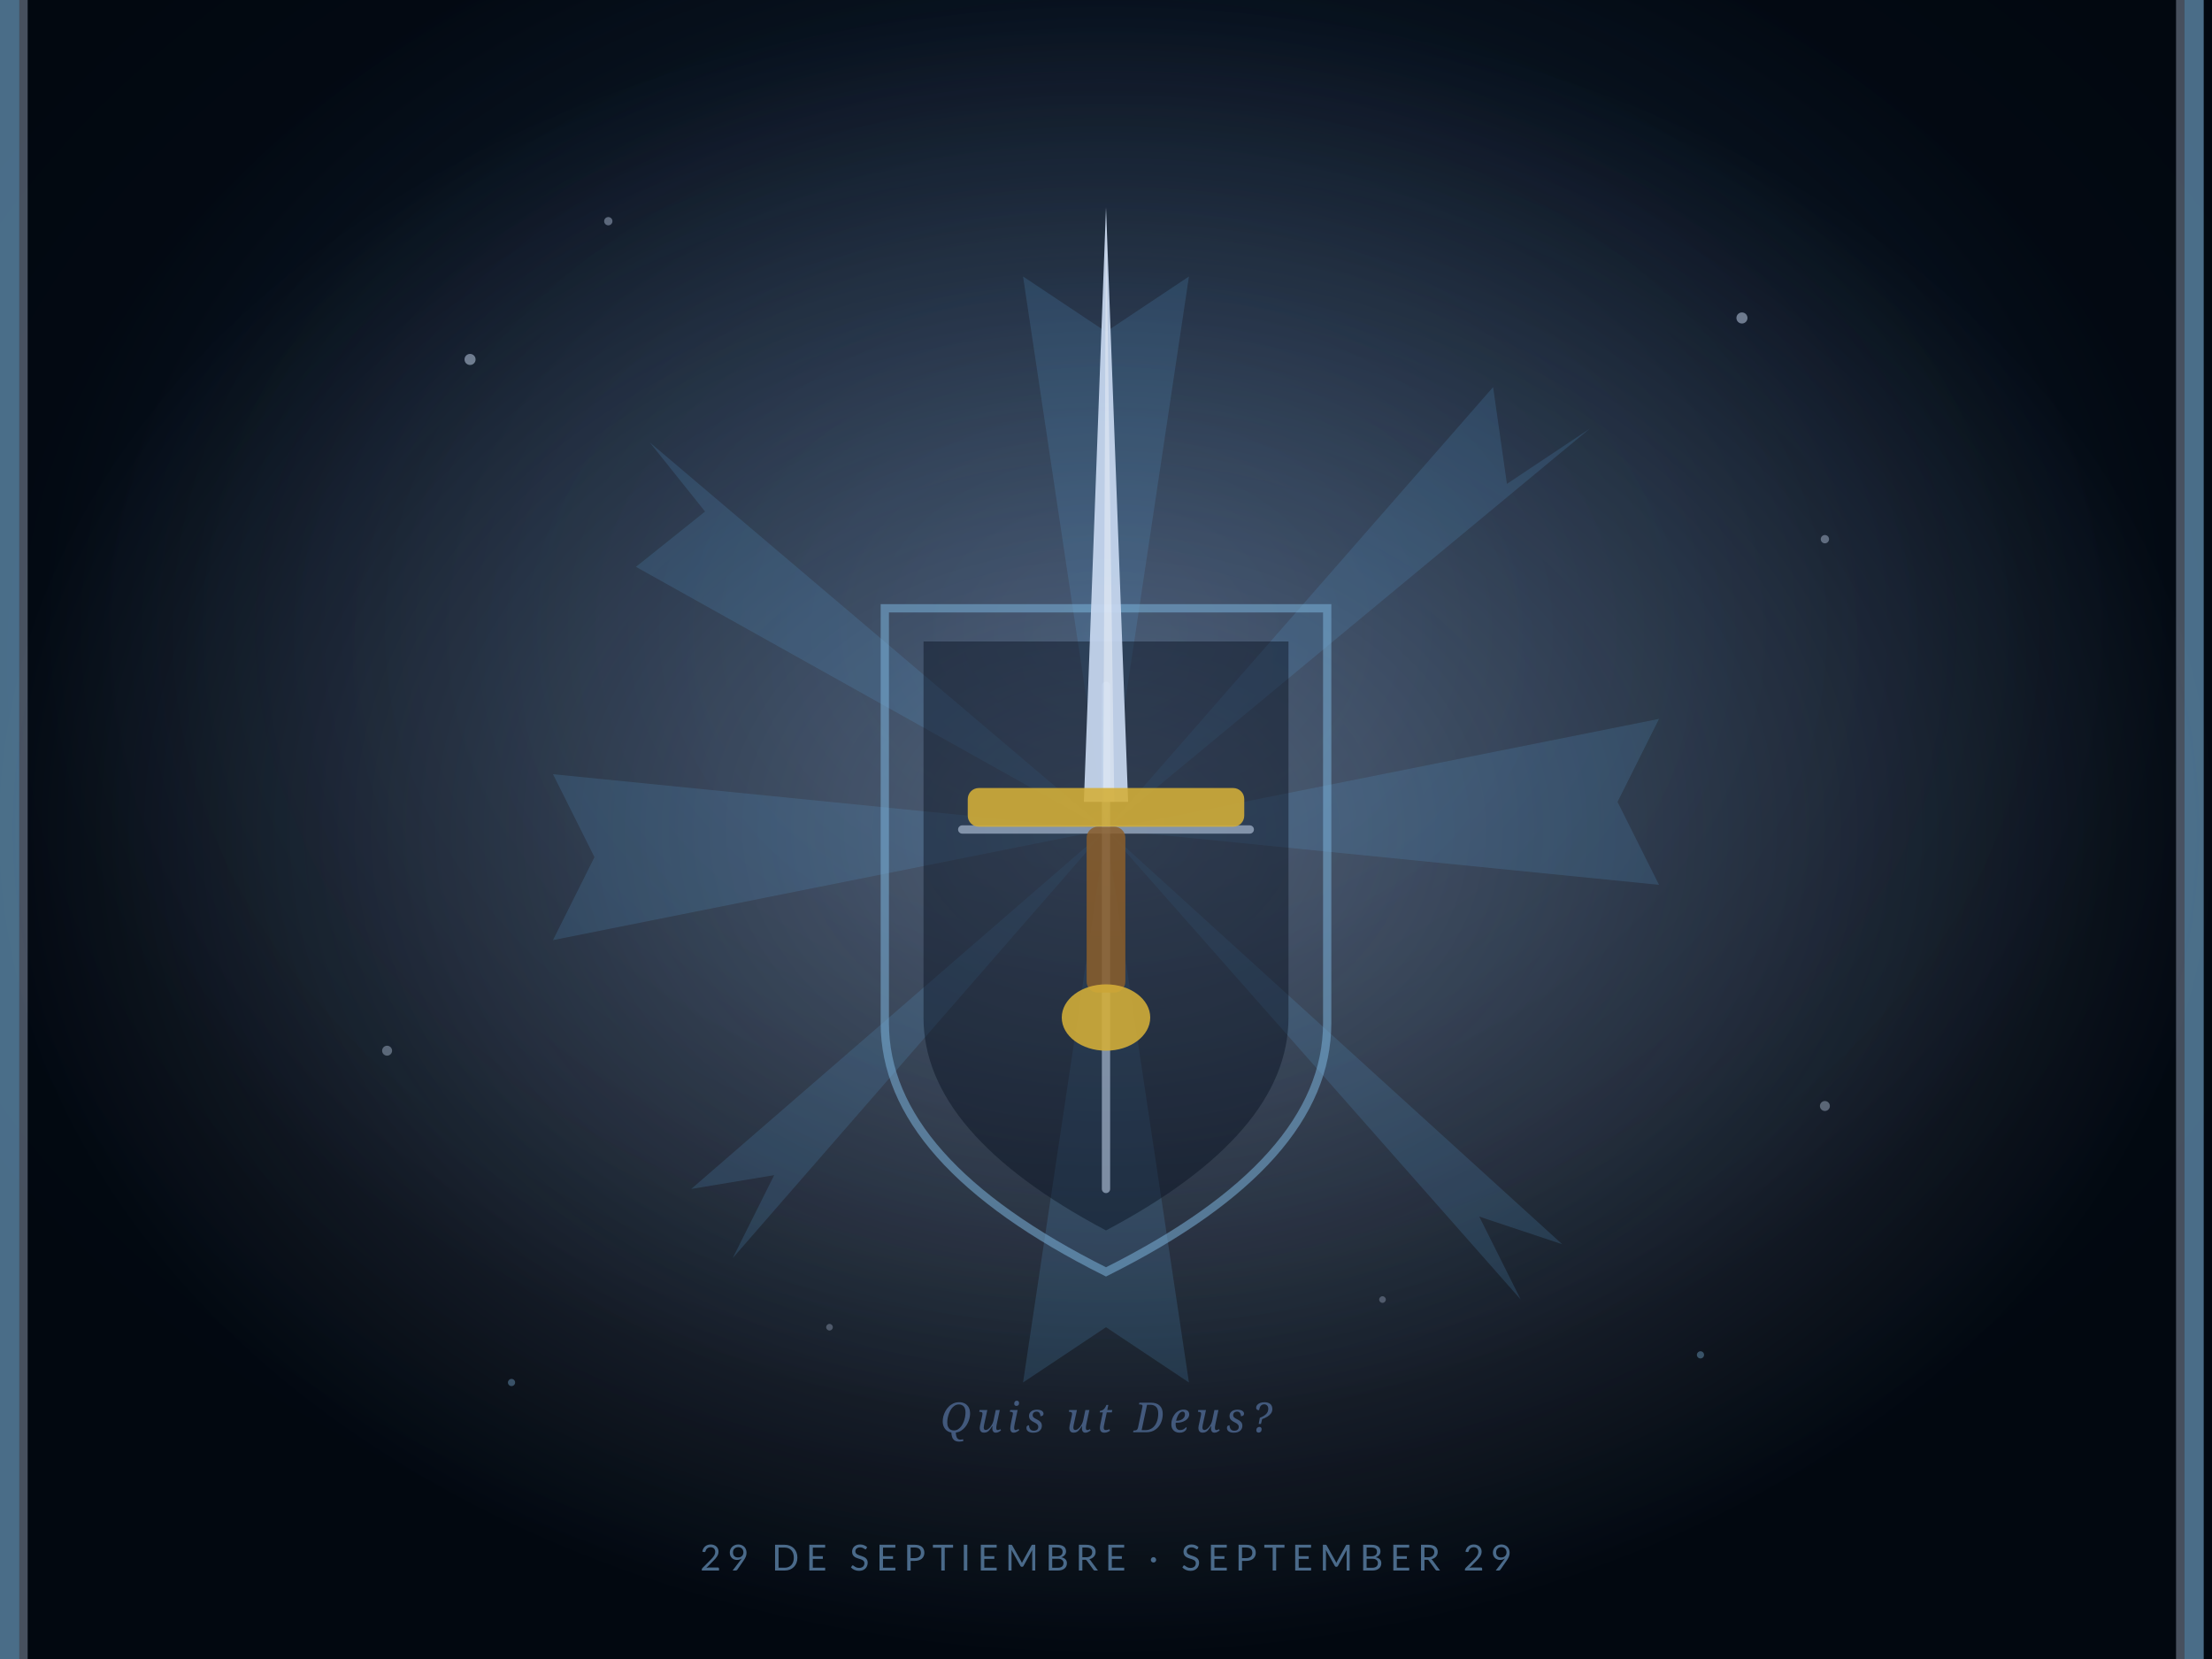
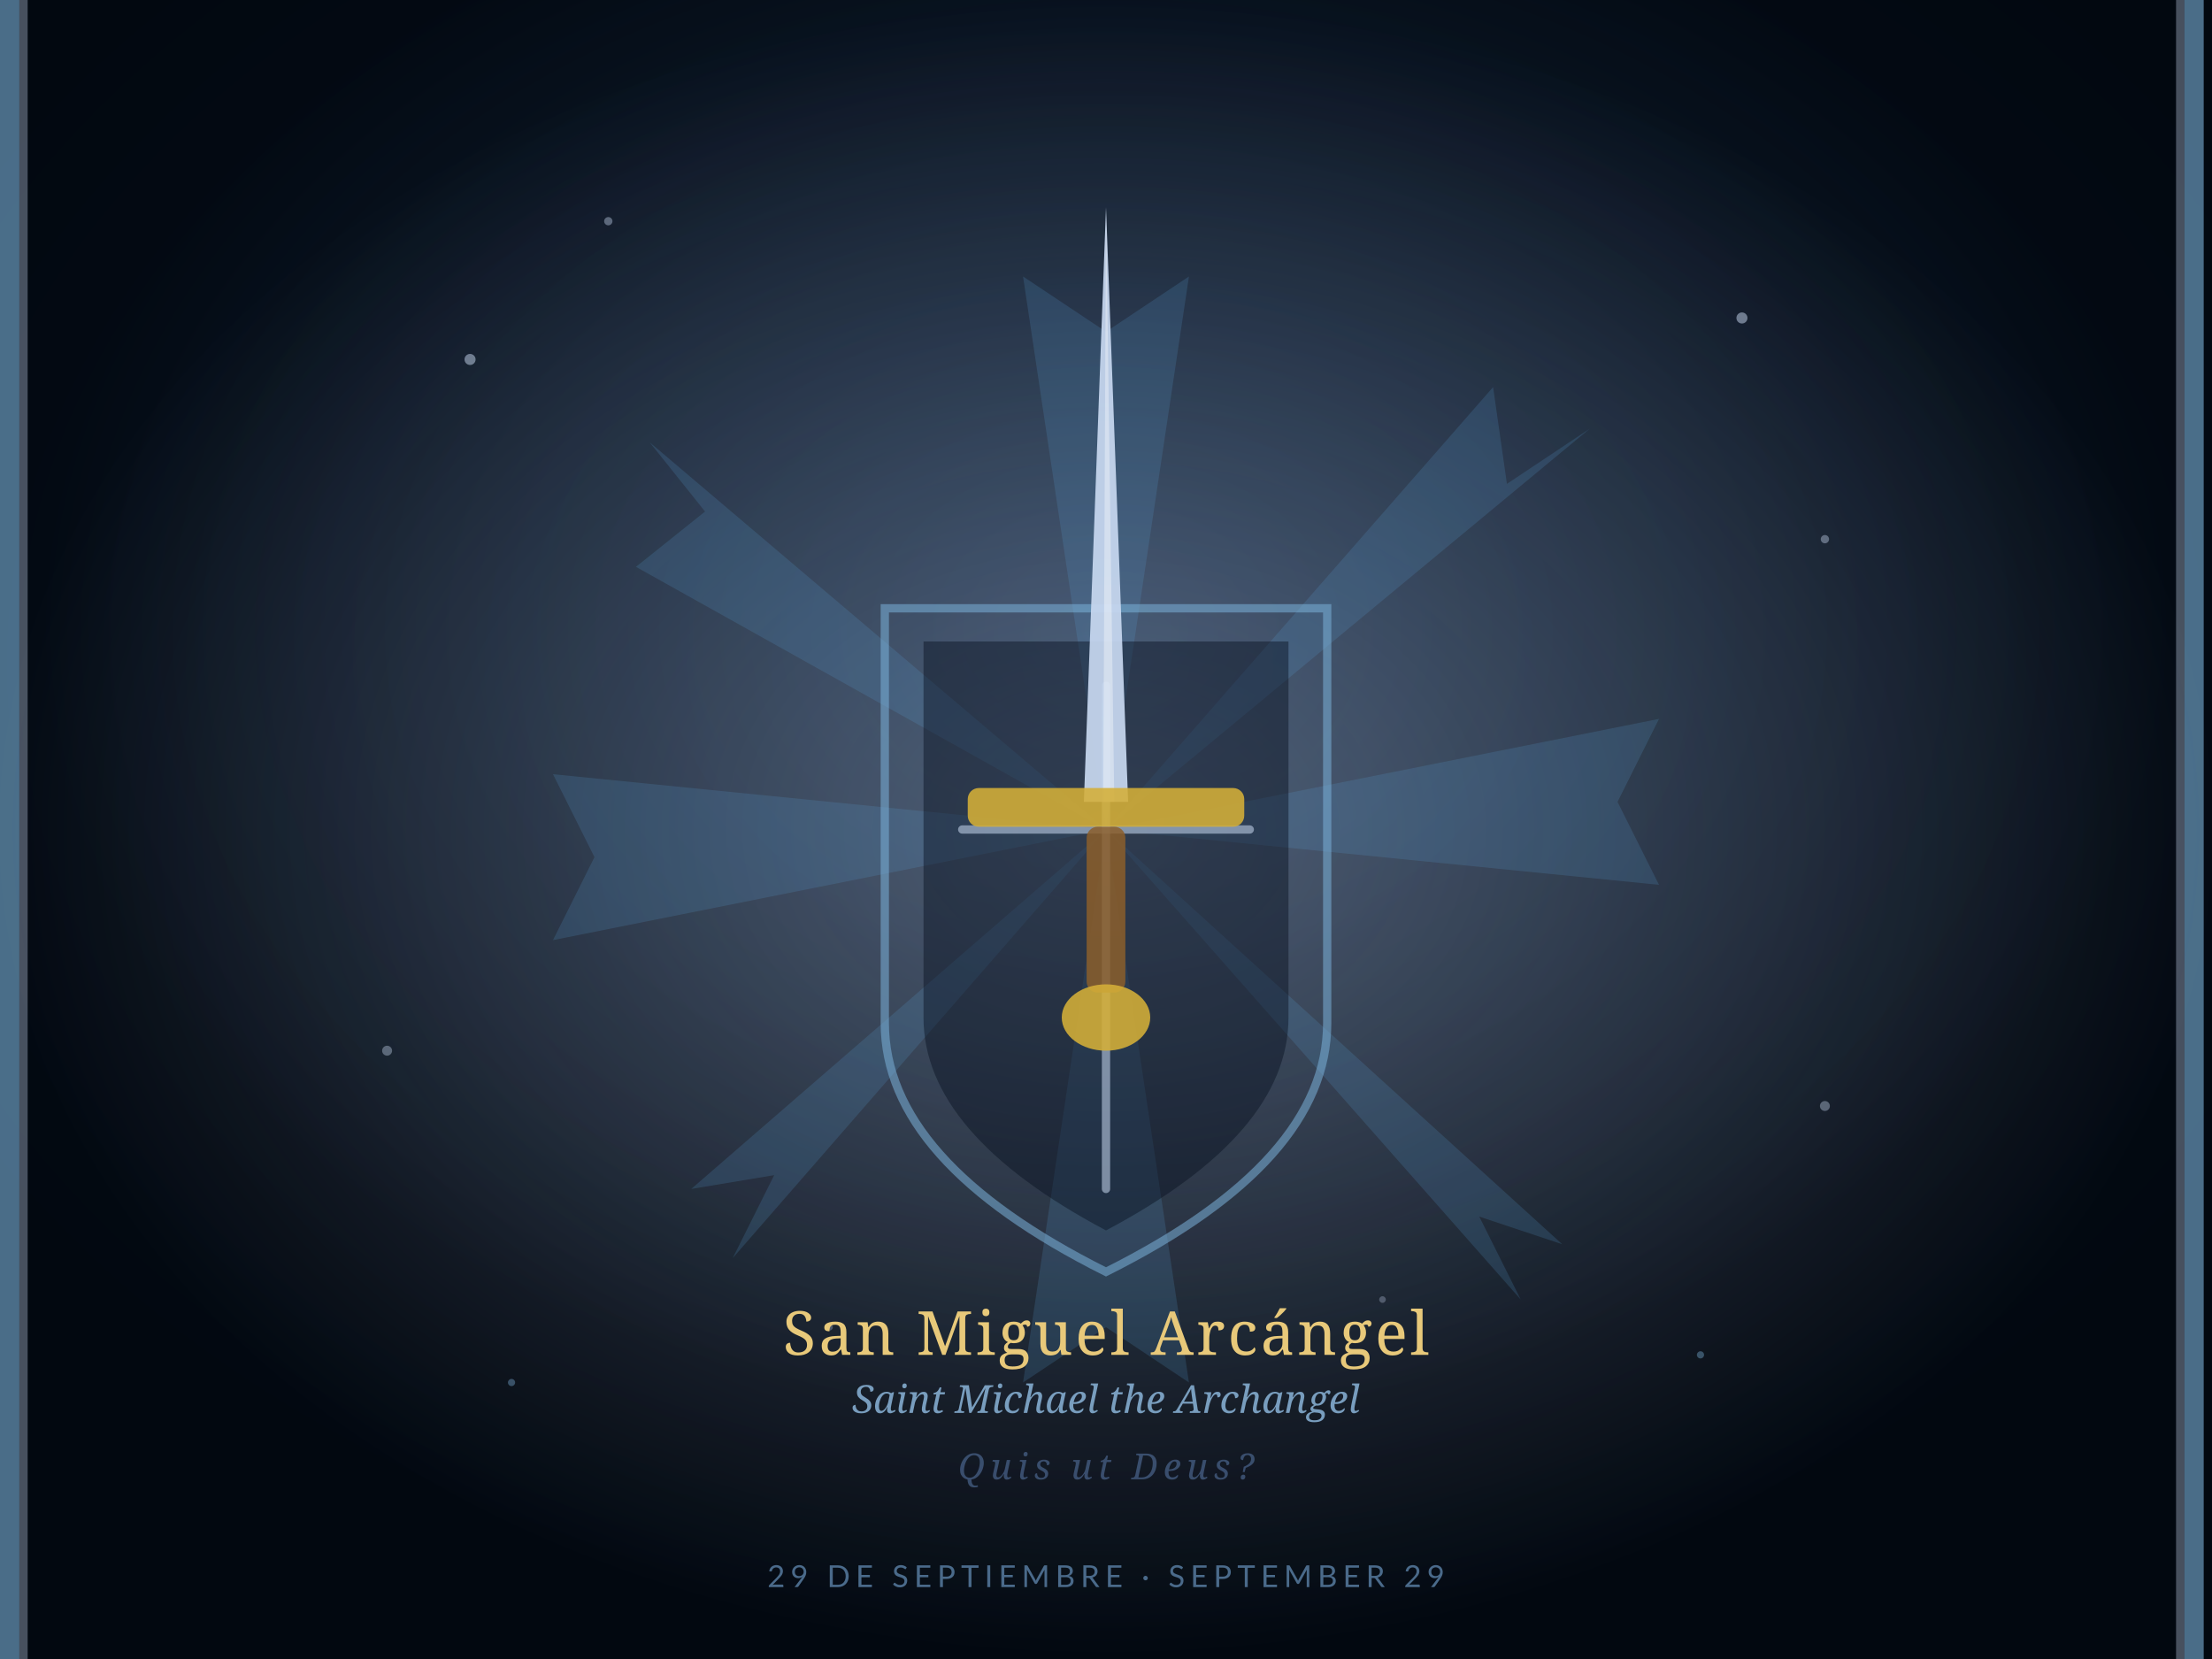
<svg xmlns="http://www.w3.org/2000/svg" viewBox="0 0 800 600" width="800" height="600">
  <defs>
    <radialGradient id="smBg" cx="50%" cy="40%" r="60%">
      <stop offset="0%" stop-color="#06101e" />
      <stop offset="100%" stop-color="#020810" />
    </radialGradient>
    <radialGradient id="smGlow" cx="50%" cy="38%" r="48%">
      <stop offset="0%" stop-color="rgba(100,160,230,0.22)" />
      <stop offset="100%" stop-color="rgba(100,160,230,0)" />
    </radialGradient>
    <radialGradient id="smSwordGlow" cx="50%" cy="50%" r="50%">
      <stop offset="0%" stop-color="rgba(220,230,255,0.30)" />
      <stop offset="100%" stop-color="rgba(220,230,255,0)" />
    </radialGradient>
  </defs>
  <rect width="800" height="600" fill="url(#smBg)" />
  <rect width="800" height="600" fill="url(#smGlow)" />
  <rect x="0" y="0" width="7" height="600" fill="#7ab0d8" opacity="0.6" />
  <rect x="7" y="0" width="3" height="600" fill="#c8d8f0" opacity="0.35" />
  <rect x="790" y="0" width="7" height="600" fill="#7ab0d8" opacity="0.6" />
  <rect x="787" y="0" width="3" height="600" fill="#c8d8f0" opacity="0.35" />
  <rect width="800" height="600" fill="url(#smSwordGlow)" />
  <g opacity="0.18" fill="#5ba3d9">
    <polygon points="400,300 370,100 400,120 430,100" />
    <polygon points="400,300 600,260 585,290 600,320" />
    <polygon points="400,300 430,500 400,480 370,500" />
    <polygon points="400,300 200,340 215,310 200,280" />
    <polygon points="400,300 540,140 545,175 575,155" />
    <polygon points="400,300 565,450 535,440 550,470" />
    <polygon points="400,300 265,455 280,425 250,430" />
    <polygon points="400,300 235,160 255,185 230,205" />
  </g>
  <path d="M 320 220 L 480 220 L 480 370 Q 480 420 400 460 Q 320 420 320 370 Z" fill="none" stroke="#7ab0d8" stroke-width="3" opacity="0.55" />
  <path d="M 334 232 L 466 232 L 466 368 Q 466 410 400 445 Q 334 410 334 368 Z" fill="#06101e" opacity="0.45" />
  <line x1="400" y1="248" x2="400" y2="430" stroke="#c8d8f0" stroke-width="3" stroke-linecap="round" opacity="0.55" />
  <line x1="348" y1="300" x2="452" y2="300" stroke="#c8d8f0" stroke-width="3" stroke-linecap="round" opacity="0.55" />
  <polygon points="400,75 392,290 408,290" fill="#c8d8f0" opacity="0.92" />
  <polygon points="400,75 399,290 403,290" fill="#ffffff" opacity="0.35" />
  <rect x="350" y="285" width="100" height="14" rx="4" fill="#d4af37" opacity="0.88" />
  <rect x="393" y="299" width="14" height="60" rx="4" fill="#8b5e2a" opacity="0.85" />
  <ellipse cx="400" cy="368" rx="16" ry="12" fill="#d4af37" opacity="0.88" />
  <circle cx="170" cy="130" r="2" fill="#c8d8f0" opacity="0.50" />
  <circle cx="220" cy="80" r="1.5" fill="#c8d8f0" opacity="0.40" />
  <circle cx="630" cy="115" r="2" fill="#c8d8f0" opacity="0.50" />
  <circle cx="660" cy="195" r="1.5" fill="#c8d8f0" opacity="0.40" />
  <circle cx="140" cy="380" r="1.8" fill="#c8d8f0" opacity="0.38" />
  <circle cx="660" cy="400" r="1.8" fill="#c8d8f0" opacity="0.38" />
  <circle cx="185" cy="500" r="1.3" fill="#7ab0d8" opacity="0.40" />
  <circle cx="615" cy="490" r="1.3" fill="#7ab0d8" opacity="0.40" />
  <circle cx="300" cy="480" r="1.2" fill="#c8d8f0" opacity="0.30" />
  <circle cx="500" cy="470" r="1.2" fill="#c8d8f0" opacity="0.30" />
-   <text x="400" y="518" text-anchor="middle" font-family="Georgia, serif" font-size="15" font-style="italic" fill="#5a7aaa" opacity="0.65" letter-spacing="2">Quis ut Deus?</text>
-   <text x="400" y="568" text-anchor="middle" font-family="Lato, sans-serif" font-size="13" fill="#4a6a8a" letter-spacing="2.5">29 DE SEPTIEMBRE · SEPTEMBER 29</text>
+   <text x="400" y="490" text-anchor="middle" font-family="Georgia, serif" font-size="22" fill="#e8c97a" letter-spacing="1">San Miguel Arcángel</text>
+   <text x="400" y="511" text-anchor="middle" font-family="Georgia, serif" font-size="14" fill="#8ab4d8" font-style="italic" opacity="0.85">Saint Michael the Archangel</text>
+   <text x="400" y="535" text-anchor="middle" font-family="Georgia, serif" font-size="13" font-style="italic" fill="#5a7aaa" opacity="0.55" letter-spacing="2">Quis ut Deus?</text>
+   <text x="400" y="574" text-anchor="middle" font-family="Lato, sans-serif" font-size="11" fill="#4a6a8a" letter-spacing="2">29 DE SEPTIEMBRE · SEPTEMBER 29</text>
</svg>
